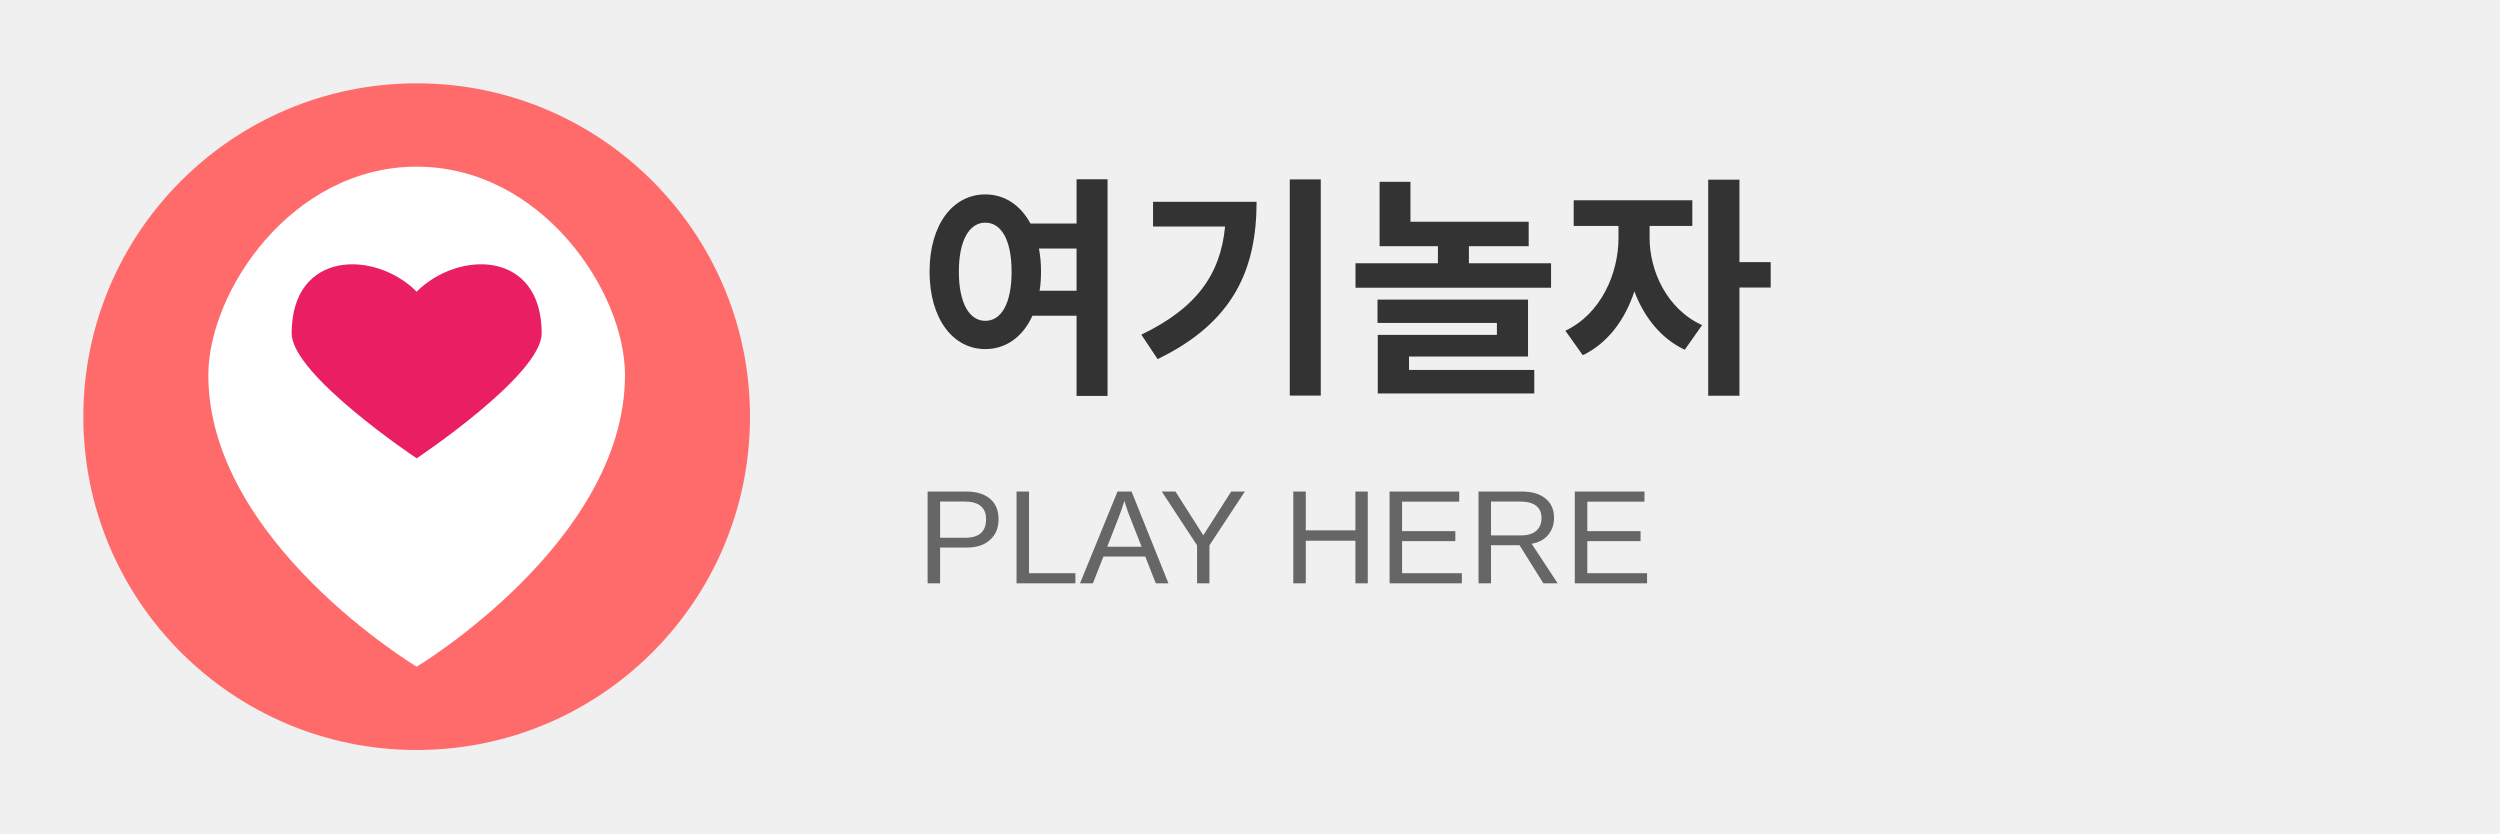
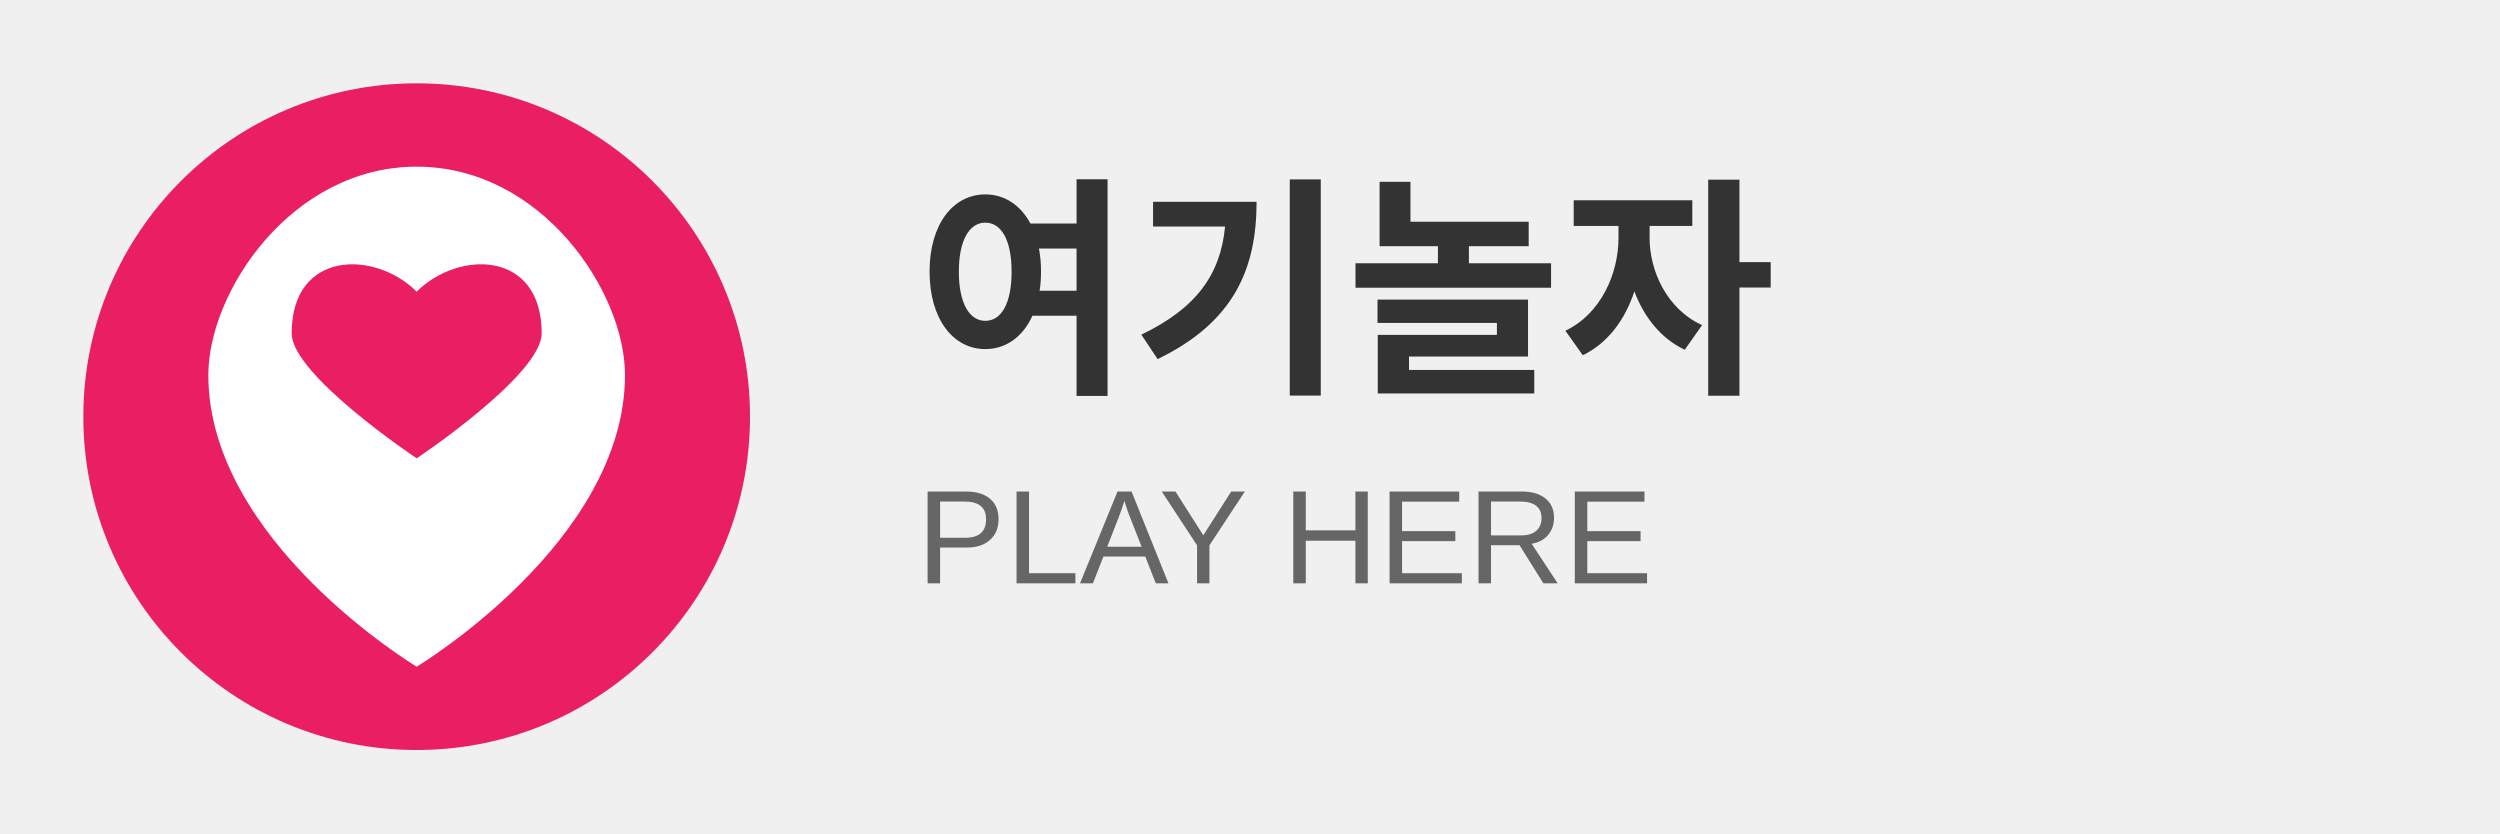
<svg xmlns="http://www.w3.org/2000/svg" viewBox="0 0 300 100">
-   <circle cx="50" cy="50" r="40" fill="#FF6B6B" />
+   <circle cx="50" cy="50" r="40" fill="#e91e63" />
  <path d="M50 20 C35 20, 25 35, 25 45 C25 65, 50 80, 50 80 C50 80, 75 65, 75 45 C75 35, 65 20, 50 20" fill="white" />
  <path d="M50 35 C45 30, 35 30, 35 40 C35 45, 50 55, 50 55 C50 55, 65 45, 65 40 C65 30, 55 30, 50 35" fill="#e91e63" />
  <text x="110" y="45" font-family="Arial" font-size="28" font-weight="bold" fill="#333333">여기놀자</text>
  <text x="110" y="70" font-family="Arial" font-size="16" fill="#666666">PLAY HERE</text>
</svg>
